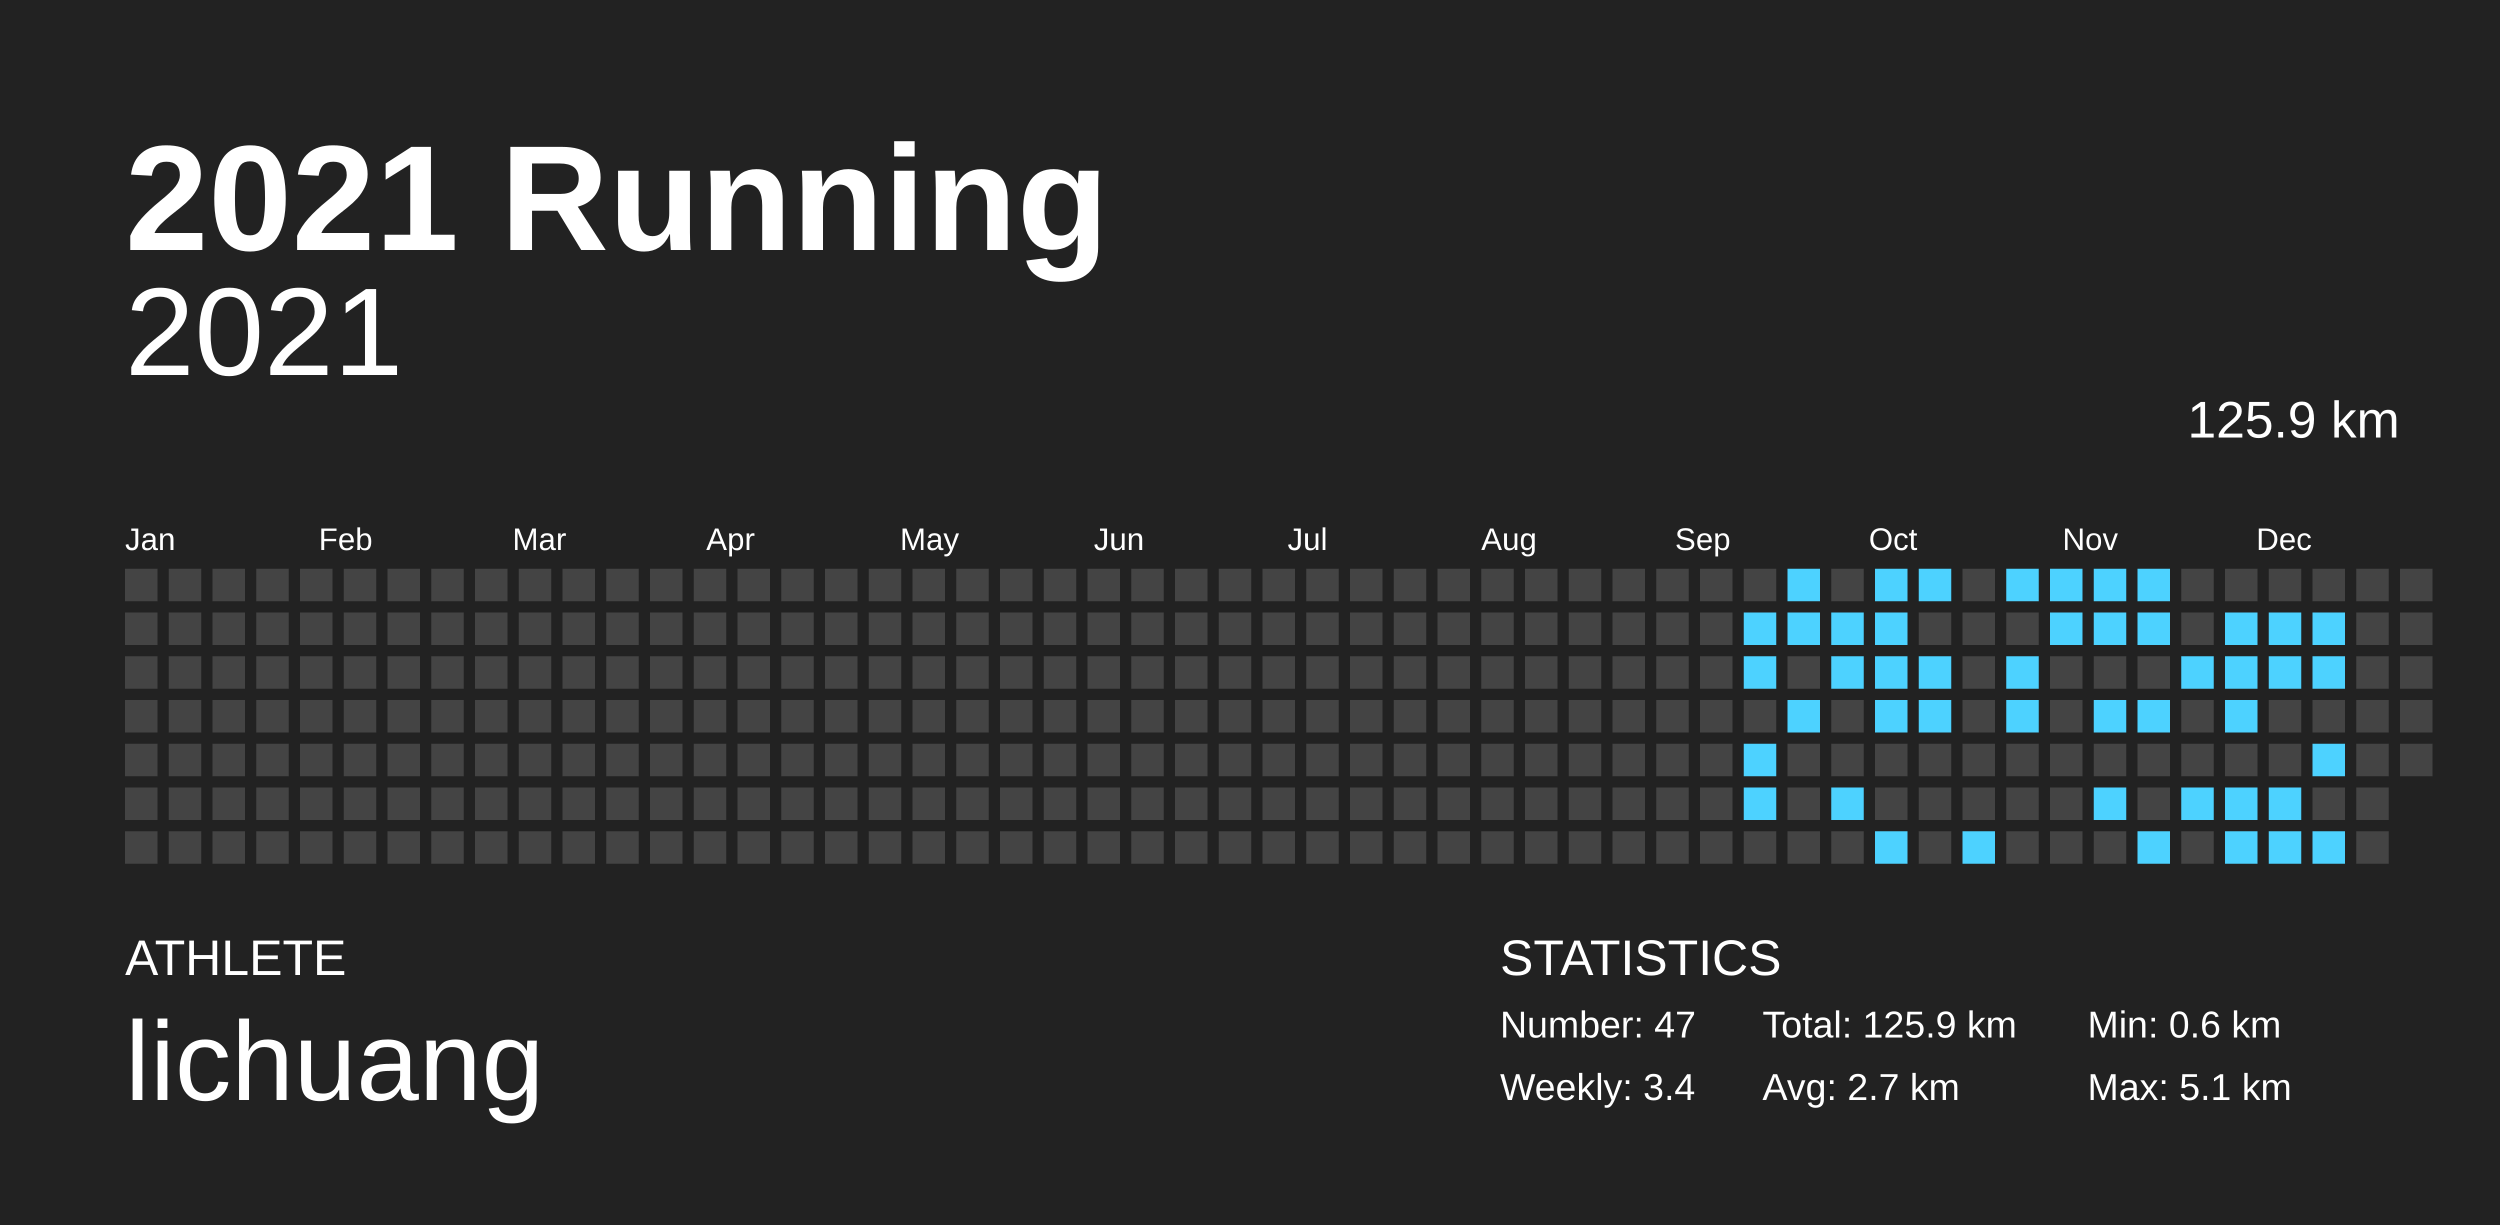
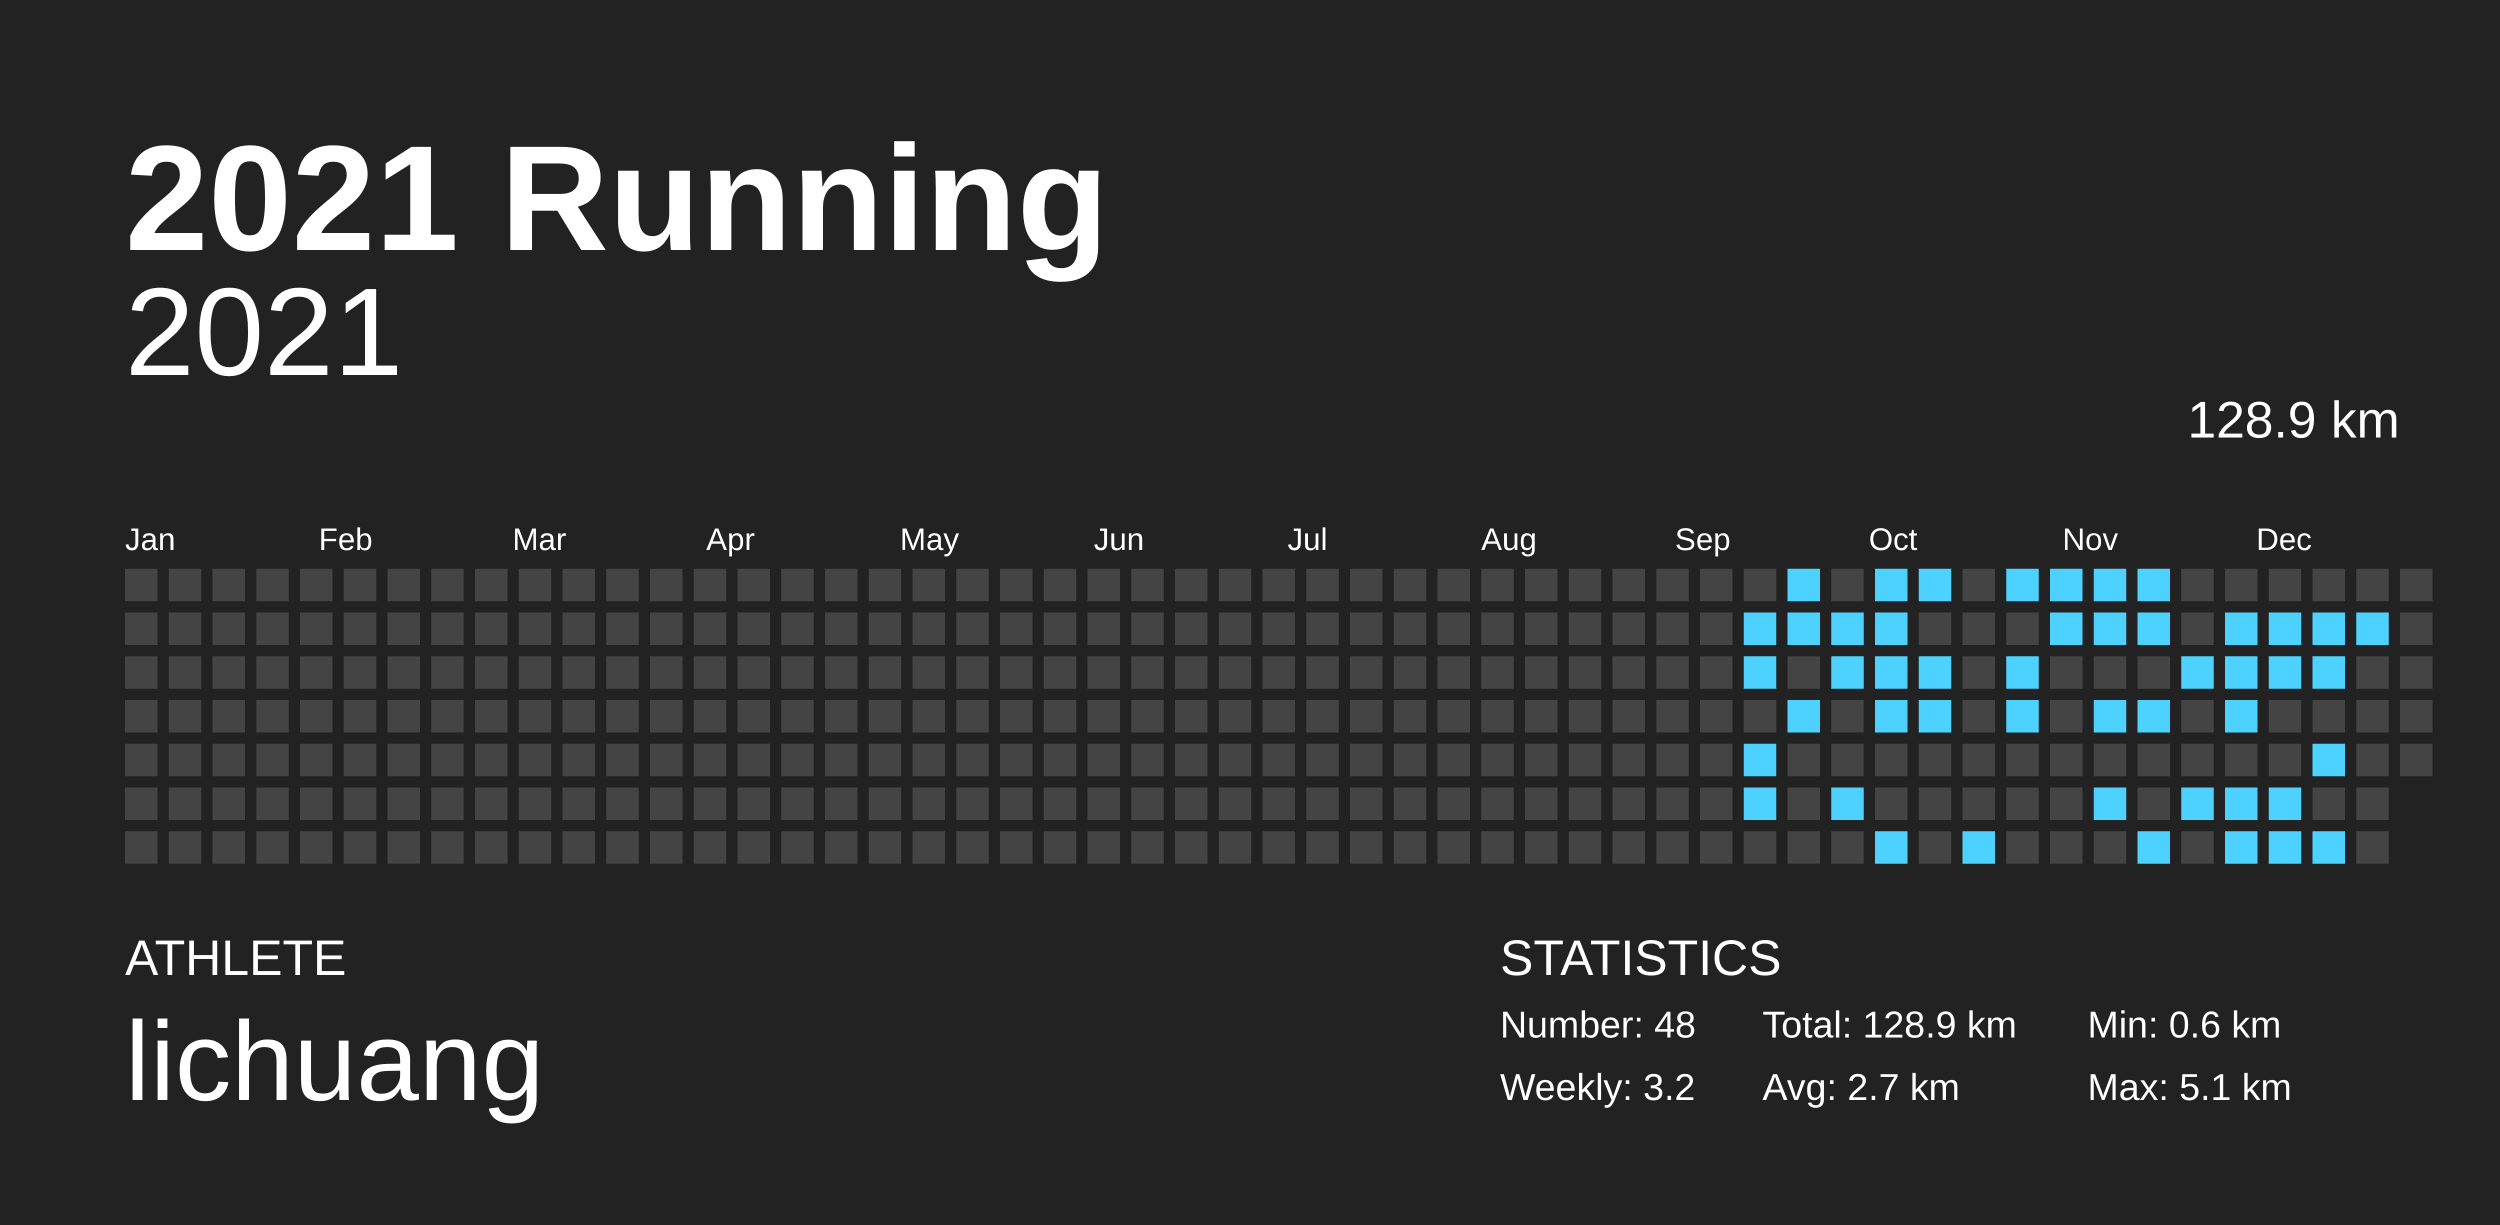
<svg xmlns="http://www.w3.org/2000/svg" baseProfile="full" height="98mm" version="1.1" viewBox="0,0,200,98" width="200mm">
  <defs />
  <rect fill="#222222" height="98" width="200" x="0" y="0" />
  <text fill="#FFFFFF" style="font-size:12px; font-family:Arial; font-weight:bold;" x="10" y="20">2021 Running</text>
  <text fill="#FFFFFF" style="font-size:4px; font-family:Arial" x="10" y="78">ATHLETE</text>
  <text fill="#FFFFFF" style="font-size:9px; font-family:Arial" x="10" y="88">lichuang</text>
  <text fill="#FFFFFF" style="font-size:4px; font-family:Arial" x="120" y="78">STATISTICS</text>
-   <text fill="#FFFFFF" style="font-size:3px; font-family:Arial" x="120" y="83">Number: 47</text>
-   <text fill="#FFFFFF" style="font-size:3px; font-family:Arial" x="120" y="88">Weekly: 3.4</text>
-   <text fill="#FFFFFF" style="font-size:3px; font-family:Arial" x="141" y="83">Total: 125.9 km</text>
+   <text fill="#FFFFFF" style="font-size:3px; font-family:Arial" x="120" y="83">Number: 48</text>
+   <text fill="#FFFFFF" style="font-size:3px; font-family:Arial" x="120" y="88">Weekly: 3.2</text>
+   <text fill="#FFFFFF" style="font-size:3px; font-family:Arial" x="141" y="83">Total: 128.9 km</text>
  <text fill="#FFFFFF" style="font-size:3px; font-family:Arial" x="141" y="88">Avg: 2.7 km</text>
  <text fill="#FFFFFF" style="font-size:3px; font-family:Arial" x="167" y="83">Min: 0.6 km</text>
  <text fill="#FFFFFF" style="font-size:3px; font-family:Arial" x="167" y="88">Max: 5.1 km</text>
  <text alignment-baseline="hanging" fill="#FFFFFF" style="font-size:10.0px; font-family:Arial;" x="10" y="30">2021</text>
-   <text alignment-baseline="hanging" fill="#FFFFFF" style="font-size:4.125px; font-family:Arial;" x="175" y="35">125.9 km</text>
+   <text alignment-baseline="hanging" fill="#FFFFFF" style="font-size:4.125px; font-family:Arial;" x="175" y="35">128.9 km</text>
  <text fill="#FFFFFF" style="font-size:2.5px; font-family:Arial" x="10.0" y="44">Jan</text>
  <text fill="#FFFFFF" style="font-size:2.5px; font-family:Arial" x="25.5" y="44">Feb</text>
  <text fill="#FFFFFF" style="font-size:2.5px; font-family:Arial" x="41.0" y="44">Mar</text>
  <text fill="#FFFFFF" style="font-size:2.5px; font-family:Arial" x="56.5" y="44">Apr</text>
  <text fill="#FFFFFF" style="font-size:2.5px; font-family:Arial" x="72.0" y="44">May</text>
  <text fill="#FFFFFF" style="font-size:2.5px; font-family:Arial" x="87.5" y="44">Jun</text>
  <text fill="#FFFFFF" style="font-size:2.5px; font-family:Arial" x="103.0" y="44">Jul</text>
  <text fill="#FFFFFF" style="font-size:2.5px; font-family:Arial" x="118.5" y="44">Aug</text>
  <text fill="#FFFFFF" style="font-size:2.5px; font-family:Arial" x="134.0" y="44">Sep</text>
  <text fill="#FFFFFF" style="font-size:2.5px; font-family:Arial" x="149.5" y="44">Oct</text>
  <text fill="#FFFFFF" style="font-size:2.5px; font-family:Arial" x="165.0" y="44">Nov</text>
  <text fill="#FFFFFF" style="font-size:2.5px; font-family:Arial" x="180.5" y="44">Dec</text>
  <rect fill="#444444" height="2.6" width="2.6" x="10.0" y="45.5" />
  <rect fill="#444444" height="2.6" width="2.6" x="10.0" y="49.0" />
  <rect fill="#444444" height="2.6" width="2.6" x="10.0" y="52.5" />
  <rect fill="#444444" height="2.6" width="2.6" x="10.0" y="56.0" />
  <rect fill="#444444" height="2.6" width="2.6" x="10.0" y="59.5" />
  <rect fill="#444444" height="2.6" width="2.6" x="10.0" y="63.0" />
  <rect fill="#444444" height="2.6" width="2.6" x="10.0" y="66.5" />
  <rect fill="#444444" height="2.6" width="2.6" x="13.5" y="45.5" />
  <rect fill="#444444" height="2.6" width="2.6" x="13.5" y="49.0" />
  <rect fill="#444444" height="2.6" width="2.6" x="13.5" y="52.5" />
  <rect fill="#444444" height="2.6" width="2.6" x="13.5" y="56.0" />
  <rect fill="#444444" height="2.6" width="2.6" x="13.5" y="59.5" />
  <rect fill="#444444" height="2.6" width="2.6" x="13.5" y="63.0" />
  <rect fill="#444444" height="2.6" width="2.6" x="13.5" y="66.5" />
  <rect fill="#444444" height="2.6" width="2.6" x="17.0" y="45.5" />
  <rect fill="#444444" height="2.6" width="2.6" x="17.0" y="49.0" />
  <rect fill="#444444" height="2.6" width="2.6" x="17.0" y="52.5" />
  <rect fill="#444444" height="2.6" width="2.6" x="17.0" y="56.0" />
  <rect fill="#444444" height="2.6" width="2.6" x="17.0" y="59.5" />
  <rect fill="#444444" height="2.6" width="2.6" x="17.0" y="63.0" />
  <rect fill="#444444" height="2.6" width="2.6" x="17.0" y="66.5" />
  <rect fill="#444444" height="2.6" width="2.6" x="20.5" y="45.5" />
  <rect fill="#444444" height="2.6" width="2.6" x="20.5" y="49.0" />
  <rect fill="#444444" height="2.6" width="2.6" x="20.5" y="52.5" />
  <rect fill="#444444" height="2.6" width="2.6" x="20.5" y="56.0" />
  <rect fill="#444444" height="2.6" width="2.6" x="20.5" y="59.5" />
  <rect fill="#444444" height="2.6" width="2.6" x="20.5" y="63.0" />
  <rect fill="#444444" height="2.6" width="2.6" x="20.5" y="66.5" />
  <rect fill="#444444" height="2.6" width="2.6" x="24.0" y="45.5" />
  <rect fill="#444444" height="2.6" width="2.6" x="24.0" y="49.0" />
  <rect fill="#444444" height="2.6" width="2.6" x="24.0" y="52.5" />
  <rect fill="#444444" height="2.6" width="2.6" x="24.0" y="56.0" />
  <rect fill="#444444" height="2.6" width="2.6" x="24.0" y="59.5" />
  <rect fill="#444444" height="2.6" width="2.6" x="24.0" y="63.0" />
  <rect fill="#444444" height="2.6" width="2.6" x="24.0" y="66.5" />
  <rect fill="#444444" height="2.6" width="2.6" x="27.5" y="45.5" />
  <rect fill="#444444" height="2.6" width="2.6" x="27.5" y="49.0" />
  <rect fill="#444444" height="2.6" width="2.6" x="27.5" y="52.5" />
  <rect fill="#444444" height="2.6" width="2.6" x="27.5" y="56.0" />
  <rect fill="#444444" height="2.6" width="2.6" x="27.5" y="59.5" />
  <rect fill="#444444" height="2.6" width="2.6" x="27.5" y="63.0" />
  <rect fill="#444444" height="2.6" width="2.6" x="27.5" y="66.5" />
  <rect fill="#444444" height="2.6" width="2.6" x="31.0" y="45.5" />
  <rect fill="#444444" height="2.6" width="2.6" x="31.0" y="49.0" />
  <rect fill="#444444" height="2.6" width="2.6" x="31.0" y="52.5" />
  <rect fill="#444444" height="2.6" width="2.6" x="31.0" y="56.0" />
  <rect fill="#444444" height="2.6" width="2.6" x="31.0" y="59.5" />
  <rect fill="#444444" height="2.6" width="2.6" x="31.0" y="63.0" />
  <rect fill="#444444" height="2.6" width="2.6" x="31.0" y="66.5" />
  <rect fill="#444444" height="2.6" width="2.6" x="34.5" y="45.5" />
  <rect fill="#444444" height="2.6" width="2.6" x="34.5" y="49.0" />
  <rect fill="#444444" height="2.6" width="2.6" x="34.5" y="52.5" />
  <rect fill="#444444" height="2.6" width="2.6" x="34.5" y="56.0" />
  <rect fill="#444444" height="2.6" width="2.6" x="34.5" y="59.5" />
  <rect fill="#444444" height="2.6" width="2.6" x="34.5" y="63.0" />
  <rect fill="#444444" height="2.6" width="2.6" x="34.5" y="66.5" />
  <rect fill="#444444" height="2.6" width="2.6" x="38.0" y="45.5" />
  <rect fill="#444444" height="2.6" width="2.6" x="38.0" y="49.0" />
  <rect fill="#444444" height="2.6" width="2.6" x="38.0" y="52.5" />
  <rect fill="#444444" height="2.6" width="2.6" x="38.0" y="56.0" />
  <rect fill="#444444" height="2.6" width="2.6" x="38.0" y="59.5" />
  <rect fill="#444444" height="2.6" width="2.6" x="38.0" y="63.0" />
  <rect fill="#444444" height="2.6" width="2.6" x="38.0" y="66.5" />
  <rect fill="#444444" height="2.6" width="2.6" x="41.5" y="45.5" />
  <rect fill="#444444" height="2.6" width="2.6" x="41.5" y="49.0" />
  <rect fill="#444444" height="2.6" width="2.6" x="41.5" y="52.5" />
  <rect fill="#444444" height="2.6" width="2.6" x="41.5" y="56.0" />
  <rect fill="#444444" height="2.6" width="2.6" x="41.5" y="59.5" />
  <rect fill="#444444" height="2.6" width="2.6" x="41.5" y="63.0" />
  <rect fill="#444444" height="2.6" width="2.6" x="41.5" y="66.5" />
  <rect fill="#444444" height="2.6" width="2.6" x="45.0" y="45.5" />
  <rect fill="#444444" height="2.6" width="2.6" x="45.0" y="49.0" />
  <rect fill="#444444" height="2.6" width="2.6" x="45.0" y="52.5" />
  <rect fill="#444444" height="2.6" width="2.6" x="45.0" y="56.0" />
  <rect fill="#444444" height="2.6" width="2.6" x="45.0" y="59.5" />
  <rect fill="#444444" height="2.6" width="2.6" x="45.0" y="63.0" />
  <rect fill="#444444" height="2.6" width="2.6" x="45.0" y="66.5" />
  <rect fill="#444444" height="2.6" width="2.6" x="48.5" y="45.5" />
  <rect fill="#444444" height="2.6" width="2.6" x="48.5" y="49.0" />
  <rect fill="#444444" height="2.6" width="2.6" x="48.5" y="52.5" />
  <rect fill="#444444" height="2.6" width="2.6" x="48.5" y="56.0" />
  <rect fill="#444444" height="2.6" width="2.6" x="48.5" y="59.5" />
  <rect fill="#444444" height="2.6" width="2.6" x="48.5" y="63.0" />
  <rect fill="#444444" height="2.6" width="2.6" x="48.5" y="66.5" />
  <rect fill="#444444" height="2.6" width="2.6" x="52.0" y="45.5" />
  <rect fill="#444444" height="2.6" width="2.6" x="52.0" y="49.0" />
  <rect fill="#444444" height="2.6" width="2.6" x="52.0" y="52.5" />
  <rect fill="#444444" height="2.6" width="2.6" x="52.0" y="56.0" />
  <rect fill="#444444" height="2.6" width="2.6" x="52.0" y="59.5" />
  <rect fill="#444444" height="2.6" width="2.6" x="52.0" y="63.0" />
  <rect fill="#444444" height="2.6" width="2.6" x="52.0" y="66.5" />
  <rect fill="#444444" height="2.6" width="2.6" x="55.5" y="45.5" />
  <rect fill="#444444" height="2.6" width="2.6" x="55.5" y="49.0" />
  <rect fill="#444444" height="2.6" width="2.6" x="55.5" y="52.5" />
  <rect fill="#444444" height="2.6" width="2.6" x="55.5" y="56.0" />
  <rect fill="#444444" height="2.6" width="2.6" x="55.5" y="59.5" />
  <rect fill="#444444" height="2.6" width="2.6" x="55.5" y="63.0" />
  <rect fill="#444444" height="2.6" width="2.6" x="55.5" y="66.5" />
  <rect fill="#444444" height="2.6" width="2.6" x="59.0" y="45.5" />
  <rect fill="#444444" height="2.6" width="2.6" x="59.0" y="49.0" />
  <rect fill="#444444" height="2.6" width="2.6" x="59.0" y="52.5" />
  <rect fill="#444444" height="2.6" width="2.6" x="59.0" y="56.0" />
  <rect fill="#444444" height="2.6" width="2.6" x="59.0" y="59.5" />
  <rect fill="#444444" height="2.6" width="2.6" x="59.0" y="63.0" />
  <rect fill="#444444" height="2.6" width="2.6" x="59.0" y="66.5" />
  <rect fill="#444444" height="2.6" width="2.6" x="62.5" y="45.5" />
  <rect fill="#444444" height="2.6" width="2.6" x="62.5" y="49.0" />
  <rect fill="#444444" height="2.6" width="2.6" x="62.5" y="52.5" />
  <rect fill="#444444" height="2.6" width="2.6" x="62.5" y="56.0" />
  <rect fill="#444444" height="2.6" width="2.6" x="62.5" y="59.5" />
  <rect fill="#444444" height="2.6" width="2.6" x="62.5" y="63.0" />
  <rect fill="#444444" height="2.6" width="2.6" x="62.5" y="66.5" />
  <rect fill="#444444" height="2.6" width="2.6" x="66.0" y="45.5" />
  <rect fill="#444444" height="2.6" width="2.6" x="66.0" y="49.0" />
  <rect fill="#444444" height="2.6" width="2.6" x="66.0" y="52.5" />
  <rect fill="#444444" height="2.6" width="2.6" x="66.0" y="56.0" />
  <rect fill="#444444" height="2.6" width="2.6" x="66.0" y="59.5" />
  <rect fill="#444444" height="2.6" width="2.6" x="66.0" y="63.0" />
  <rect fill="#444444" height="2.6" width="2.6" x="66.0" y="66.5" />
  <rect fill="#444444" height="2.6" width="2.6" x="69.5" y="45.5" />
  <rect fill="#444444" height="2.6" width="2.6" x="69.5" y="49.0" />
  <rect fill="#444444" height="2.6" width="2.6" x="69.5" y="52.5" />
  <rect fill="#444444" height="2.6" width="2.6" x="69.5" y="56.0" />
  <rect fill="#444444" height="2.6" width="2.6" x="69.5" y="59.5" />
  <rect fill="#444444" height="2.6" width="2.6" x="69.5" y="63.0" />
  <rect fill="#444444" height="2.6" width="2.6" x="69.5" y="66.5" />
  <rect fill="#444444" height="2.6" width="2.6" x="73.0" y="45.5" />
  <rect fill="#444444" height="2.6" width="2.6" x="73.0" y="49.0" />
  <rect fill="#444444" height="2.6" width="2.6" x="73.0" y="52.5" />
  <rect fill="#444444" height="2.6" width="2.6" x="73.0" y="56.0" />
  <rect fill="#444444" height="2.6" width="2.6" x="73.0" y="59.5" />
  <rect fill="#444444" height="2.6" width="2.6" x="73.0" y="63.0" />
  <rect fill="#444444" height="2.6" width="2.6" x="73.0" y="66.5" />
  <rect fill="#444444" height="2.6" width="2.6" x="76.5" y="45.5" />
  <rect fill="#444444" height="2.6" width="2.6" x="76.5" y="49.0" />
  <rect fill="#444444" height="2.6" width="2.6" x="76.5" y="52.5" />
  <rect fill="#444444" height="2.6" width="2.6" x="76.5" y="56.0" />
  <rect fill="#444444" height="2.6" width="2.6" x="76.5" y="59.5" />
  <rect fill="#444444" height="2.6" width="2.6" x="76.5" y="63.0" />
  <rect fill="#444444" height="2.6" width="2.6" x="76.5" y="66.5" />
  <rect fill="#444444" height="2.6" width="2.6" x="80.0" y="45.5" />
  <rect fill="#444444" height="2.6" width="2.6" x="80.0" y="49.0" />
  <rect fill="#444444" height="2.6" width="2.6" x="80.0" y="52.5" />
  <rect fill="#444444" height="2.6" width="2.6" x="80.0" y="56.0" />
  <rect fill="#444444" height="2.6" width="2.6" x="80.0" y="59.5" />
  <rect fill="#444444" height="2.6" width="2.6" x="80.0" y="63.0" />
  <rect fill="#444444" height="2.6" width="2.6" x="80.0" y="66.5" />
  <rect fill="#444444" height="2.6" width="2.6" x="83.5" y="45.5" />
  <rect fill="#444444" height="2.6" width="2.6" x="83.5" y="49.0" />
  <rect fill="#444444" height="2.6" width="2.6" x="83.5" y="52.5" />
  <rect fill="#444444" height="2.6" width="2.6" x="83.5" y="56.0" />
  <rect fill="#444444" height="2.6" width="2.6" x="83.5" y="59.5" />
  <rect fill="#444444" height="2.6" width="2.6" x="83.5" y="63.0" />
  <rect fill="#444444" height="2.6" width="2.6" x="83.5" y="66.5" />
  <rect fill="#444444" height="2.6" width="2.6" x="87.0" y="45.5" />
  <rect fill="#444444" height="2.6" width="2.6" x="87.0" y="49.0" />
  <rect fill="#444444" height="2.6" width="2.6" x="87.0" y="52.5" />
  <rect fill="#444444" height="2.6" width="2.6" x="87.0" y="56.0" />
  <rect fill="#444444" height="2.6" width="2.6" x="87.0" y="59.5" />
  <rect fill="#444444" height="2.6" width="2.6" x="87.0" y="63.0" />
  <rect fill="#444444" height="2.6" width="2.6" x="87.0" y="66.5" />
  <rect fill="#444444" height="2.6" width="2.6" x="90.5" y="45.5" />
  <rect fill="#444444" height="2.6" width="2.6" x="90.5" y="49.0" />
  <rect fill="#444444" height="2.6" width="2.6" x="90.5" y="52.5" />
  <rect fill="#444444" height="2.6" width="2.6" x="90.5" y="56.0" />
  <rect fill="#444444" height="2.6" width="2.6" x="90.5" y="59.5" />
  <rect fill="#444444" height="2.6" width="2.6" x="90.5" y="63.0" />
  <rect fill="#444444" height="2.6" width="2.6" x="90.5" y="66.5" />
  <rect fill="#444444" height="2.6" width="2.6" x="94.0" y="45.5" />
  <rect fill="#444444" height="2.6" width="2.6" x="94.0" y="49.0" />
  <rect fill="#444444" height="2.6" width="2.6" x="94.0" y="52.5" />
  <rect fill="#444444" height="2.6" width="2.6" x="94.0" y="56.0" />
  <rect fill="#444444" height="2.6" width="2.6" x="94.0" y="59.5" />
  <rect fill="#444444" height="2.6" width="2.6" x="94.0" y="63.0" />
  <rect fill="#444444" height="2.6" width="2.6" x="94.0" y="66.5" />
  <rect fill="#444444" height="2.6" width="2.6" x="97.5" y="45.5" />
  <rect fill="#444444" height="2.6" width="2.6" x="97.5" y="49.0" />
  <rect fill="#444444" height="2.6" width="2.6" x="97.5" y="52.5" />
  <rect fill="#444444" height="2.6" width="2.6" x="97.5" y="56.0" />
  <rect fill="#444444" height="2.6" width="2.6" x="97.5" y="59.5" />
  <rect fill="#444444" height="2.6" width="2.6" x="97.5" y="63.0" />
  <rect fill="#444444" height="2.6" width="2.6" x="97.5" y="66.5" />
  <rect fill="#444444" height="2.6" width="2.6" x="101.0" y="45.5" />
  <rect fill="#444444" height="2.6" width="2.6" x="101.0" y="49.0" />
  <rect fill="#444444" height="2.6" width="2.6" x="101.0" y="52.5" />
  <rect fill="#444444" height="2.6" width="2.6" x="101.0" y="56.0" />
  <rect fill="#444444" height="2.6" width="2.6" x="101.0" y="59.5" />
  <rect fill="#444444" height="2.6" width="2.6" x="101.0" y="63.0" />
  <rect fill="#444444" height="2.6" width="2.6" x="101.0" y="66.5" />
  <rect fill="#444444" height="2.6" width="2.6" x="104.5" y="45.5" />
  <rect fill="#444444" height="2.6" width="2.6" x="104.5" y="49.0" />
  <rect fill="#444444" height="2.6" width="2.6" x="104.5" y="52.5" />
  <rect fill="#444444" height="2.6" width="2.6" x="104.5" y="56.0" />
  <rect fill="#444444" height="2.6" width="2.6" x="104.5" y="59.5" />
  <rect fill="#444444" height="2.6" width="2.6" x="104.5" y="63.0" />
  <rect fill="#444444" height="2.6" width="2.6" x="104.5" y="66.5" />
  <rect fill="#444444" height="2.6" width="2.6" x="108.0" y="45.5" />
  <rect fill="#444444" height="2.6" width="2.6" x="108.0" y="49.0" />
  <rect fill="#444444" height="2.6" width="2.6" x="108.0" y="52.5" />
  <rect fill="#444444" height="2.6" width="2.6" x="108.0" y="56.0" />
  <rect fill="#444444" height="2.6" width="2.6" x="108.0" y="59.5" />
  <rect fill="#444444" height="2.6" width="2.6" x="108.0" y="63.0" />
  <rect fill="#444444" height="2.6" width="2.6" x="108.0" y="66.5" />
  <rect fill="#444444" height="2.6" width="2.6" x="111.5" y="45.5" />
  <rect fill="#444444" height="2.6" width="2.6" x="111.5" y="49.0" />
  <rect fill="#444444" height="2.6" width="2.6" x="111.5" y="52.5" />
  <rect fill="#444444" height="2.6" width="2.6" x="111.5" y="56.0" />
  <rect fill="#444444" height="2.6" width="2.6" x="111.5" y="59.5" />
  <rect fill="#444444" height="2.6" width="2.6" x="111.5" y="63.0" />
  <rect fill="#444444" height="2.6" width="2.6" x="111.5" y="66.5" />
  <rect fill="#444444" height="2.6" width="2.6" x="115.0" y="45.5" />
  <rect fill="#444444" height="2.6" width="2.6" x="115.0" y="49.0" />
  <rect fill="#444444" height="2.6" width="2.6" x="115.0" y="52.5" />
  <rect fill="#444444" height="2.6" width="2.6" x="115.0" y="56.0" />
  <rect fill="#444444" height="2.6" width="2.6" x="115.0" y="59.5" />
  <rect fill="#444444" height="2.6" width="2.6" x="115.0" y="63.0" />
  <rect fill="#444444" height="2.6" width="2.6" x="115.0" y="66.5" />
  <rect fill="#444444" height="2.6" width="2.6" x="118.5" y="45.5" />
  <rect fill="#444444" height="2.6" width="2.6" x="118.5" y="49.0" />
  <rect fill="#444444" height="2.6" width="2.6" x="118.5" y="52.5" />
  <rect fill="#444444" height="2.6" width="2.6" x="118.5" y="56.0" />
  <rect fill="#444444" height="2.6" width="2.6" x="118.5" y="59.5" />
  <rect fill="#444444" height="2.6" width="2.6" x="118.5" y="63.0" />
  <rect fill="#444444" height="2.6" width="2.6" x="118.5" y="66.5" />
  <rect fill="#444444" height="2.6" width="2.6" x="122.0" y="45.5" />
  <rect fill="#444444" height="2.6" width="2.6" x="122.0" y="49.0" />
  <rect fill="#444444" height="2.6" width="2.6" x="122.0" y="52.5" />
  <rect fill="#444444" height="2.6" width="2.6" x="122.0" y="56.0" />
  <rect fill="#444444" height="2.6" width="2.6" x="122.0" y="59.5" />
  <rect fill="#444444" height="2.6" width="2.6" x="122.0" y="63.0" />
  <rect fill="#444444" height="2.6" width="2.6" x="122.0" y="66.5" />
  <rect fill="#444444" height="2.6" width="2.6" x="125.5" y="45.5" />
  <rect fill="#444444" height="2.6" width="2.6" x="125.5" y="49.0" />
  <rect fill="#444444" height="2.6" width="2.6" x="125.5" y="52.5" />
  <rect fill="#444444" height="2.6" width="2.6" x="125.5" y="56.0" />
  <rect fill="#444444" height="2.6" width="2.6" x="125.5" y="59.5" />
  <rect fill="#444444" height="2.6" width="2.6" x="125.5" y="63.0" />
  <rect fill="#444444" height="2.6" width="2.6" x="125.5" y="66.5" />
  <rect fill="#444444" height="2.6" width="2.6" x="129.0" y="45.5" />
  <rect fill="#444444" height="2.6" width="2.6" x="129.0" y="49.0" />
  <rect fill="#444444" height="2.6" width="2.6" x="129.0" y="52.5" />
  <rect fill="#444444" height="2.6" width="2.6" x="129.0" y="56.0" />
  <rect fill="#444444" height="2.6" width="2.6" x="129.0" y="59.5" />
  <rect fill="#444444" height="2.6" width="2.6" x="129.0" y="63.0" />
  <rect fill="#444444" height="2.6" width="2.6" x="129.0" y="66.5" />
  <rect fill="#444444" height="2.6" width="2.6" x="132.5" y="45.5" />
  <rect fill="#444444" height="2.6" width="2.6" x="132.5" y="49.0" />
  <rect fill="#444444" height="2.6" width="2.6" x="132.5" y="52.5" />
  <rect fill="#444444" height="2.6" width="2.6" x="132.5" y="56.0" />
  <rect fill="#444444" height="2.6" width="2.6" x="132.5" y="59.5" />
  <rect fill="#444444" height="2.6" width="2.6" x="132.5" y="63.0" />
  <rect fill="#444444" height="2.6" width="2.6" x="132.5" y="66.5" />
  <rect fill="#444444" height="2.6" width="2.6" x="136.0" y="45.5" />
  <rect fill="#444444" height="2.6" width="2.6" x="136.0" y="49.0" />
  <rect fill="#444444" height="2.6" width="2.6" x="136.0" y="52.5" />
  <rect fill="#444444" height="2.6" width="2.6" x="136.0" y="56.0" />
  <rect fill="#444444" height="2.6" width="2.6" x="136.0" y="59.5" />
  <rect fill="#444444" height="2.6" width="2.6" x="136.0" y="63.0" />
  <rect fill="#444444" height="2.6" width="2.6" x="136.0" y="66.5" />
  <rect fill="#444444" height="2.6" width="2.6" x="139.5" y="45.5" />
  <rect fill="#4dd2ff" height="2.6" width="2.6" x="139.5" y="49.0" />
  <rect fill="#4dd2ff" height="2.6" width="2.6" x="139.5" y="52.5" />
  <rect fill="#444444" height="2.6" width="2.6" x="139.5" y="56.0" />
  <rect fill="#4dd2ff" height="2.6" width="2.6" x="139.5" y="59.5" />
  <rect fill="#4dd2ff" height="2.6" width="2.6" x="139.5" y="63.0" />
  <rect fill="#444444" height="2.6" width="2.6" x="139.5" y="66.5" />
  <rect fill="#4dd2ff" height="2.6" width="2.6" x="143.0" y="45.5" />
  <rect fill="#4dd2ff" height="2.6" width="2.6" x="143.0" y="49.0" />
  <rect fill="#444444" height="2.6" width="2.6" x="143.0" y="52.5" />
  <rect fill="#4dd2ff" height="2.6" width="2.6" x="143.0" y="56.0" />
  <rect fill="#444444" height="2.6" width="2.6" x="143.0" y="59.5" />
  <rect fill="#444444" height="2.6" width="2.6" x="143.0" y="63.0" />
  <rect fill="#444444" height="2.6" width="2.6" x="143.0" y="66.5" />
  <rect fill="#444444" height="2.6" width="2.6" x="146.5" y="45.5" />
  <rect fill="#4dd2ff" height="2.6" width="2.6" x="146.5" y="49.0" />
  <rect fill="#4dd2ff" height="2.6" width="2.6" x="146.5" y="52.5" />
  <rect fill="#444444" height="2.6" width="2.6" x="146.5" y="56.0" />
  <rect fill="#444444" height="2.6" width="2.6" x="146.5" y="59.5" />
  <rect fill="#4dd2ff" height="2.6" width="2.6" x="146.5" y="63.0" />
  <rect fill="#444444" height="2.6" width="2.6" x="146.5" y="66.5" />
  <rect fill="#4dd2ff" height="2.6" width="2.6" x="150.0" y="45.5" />
  <rect fill="#4dd2ff" height="2.6" width="2.6" x="150.0" y="49.0" />
  <rect fill="#4dd2ff" height="2.6" width="2.6" x="150.0" y="52.5" />
  <rect fill="#4dd2ff" height="2.6" width="2.6" x="150.0" y="56.0" />
  <rect fill="#444444" height="2.6" width="2.6" x="150.0" y="59.5" />
  <rect fill="#444444" height="2.6" width="2.6" x="150.0" y="63.0" />
  <rect fill="#4dd2ff" height="2.6" width="2.6" x="150.0" y="66.5" />
  <rect fill="#4dd2ff" height="2.6" width="2.6" x="153.5" y="45.5" />
  <rect fill="#444444" height="2.6" width="2.6" x="153.5" y="49.0" />
  <rect fill="#4dd2ff" height="2.6" width="2.6" x="153.5" y="52.5" />
  <rect fill="#4dd2ff" height="2.6" width="2.6" x="153.5" y="56.0" />
  <rect fill="#444444" height="2.6" width="2.6" x="153.5" y="59.5" />
  <rect fill="#444444" height="2.6" width="2.6" x="153.5" y="63.0" />
  <rect fill="#444444" height="2.6" width="2.6" x="153.5" y="66.5" />
  <rect fill="#444444" height="2.6" width="2.6" x="157.0" y="45.5" />
  <rect fill="#444444" height="2.6" width="2.6" x="157.0" y="49.0" />
  <rect fill="#444444" height="2.6" width="2.6" x="157.0" y="52.5" />
  <rect fill="#444444" height="2.6" width="2.6" x="157.0" y="56.0" />
  <rect fill="#444444" height="2.6" width="2.6" x="157.0" y="59.5" />
  <rect fill="#444444" height="2.6" width="2.6" x="157.0" y="63.0" />
  <rect fill="#4dd2ff" height="2.6" width="2.6" x="157.0" y="66.5" />
  <rect fill="#4dd2ff" height="2.6" width="2.6" x="160.5" y="45.5" />
  <rect fill="#444444" height="2.6" width="2.6" x="160.5" y="49.0" />
  <rect fill="#4dd2ff" height="2.6" width="2.6" x="160.5" y="52.5" />
  <rect fill="#4dd2ff" height="2.6" width="2.6" x="160.5" y="56.0" />
  <rect fill="#444444" height="2.6" width="2.6" x="160.5" y="59.5" />
  <rect fill="#444444" height="2.6" width="2.6" x="160.5" y="63.0" />
  <rect fill="#444444" height="2.6" width="2.6" x="160.5" y="66.5" />
  <rect fill="#4dd2ff" height="2.6" width="2.6" x="164.0" y="45.5" />
  <rect fill="#4dd2ff" height="2.6" width="2.6" x="164.0" y="49.0" />
  <rect fill="#444444" height="2.6" width="2.6" x="164.0" y="52.5" />
  <rect fill="#444444" height="2.6" width="2.6" x="164.0" y="56.0" />
  <rect fill="#444444" height="2.6" width="2.6" x="164.0" y="59.5" />
  <rect fill="#444444" height="2.6" width="2.6" x="164.0" y="63.0" />
  <rect fill="#444444" height="2.6" width="2.6" x="164.0" y="66.5" />
  <rect fill="#4dd2ff" height="2.6" width="2.6" x="167.5" y="45.5" />
  <rect fill="#4dd2ff" height="2.6" width="2.6" x="167.5" y="49.0" />
  <rect fill="#444444" height="2.6" width="2.6" x="167.5" y="52.5" />
  <rect fill="#4dd2ff" height="2.6" width="2.6" x="167.5" y="56.0" />
  <rect fill="#444444" height="2.6" width="2.6" x="167.5" y="59.5" />
  <rect fill="#4dd2ff" height="2.6" width="2.6" x="167.5" y="63.0" />
  <rect fill="#444444" height="2.6" width="2.6" x="167.5" y="66.5" />
  <rect fill="#4dd2ff" height="2.6" width="2.6" x="171.0" y="45.5" />
  <rect fill="#4dd2ff" height="2.6" width="2.6" x="171.0" y="49.0" />
  <rect fill="#444444" height="2.6" width="2.6" x="171.0" y="52.5" />
  <rect fill="#4dd2ff" height="2.6" width="2.6" x="171.0" y="56.0" />
  <rect fill="#444444" height="2.6" width="2.6" x="171.0" y="59.5" />
  <rect fill="#444444" height="2.6" width="2.6" x="171.0" y="63.0" />
  <rect fill="#4dd2ff" height="2.6" width="2.6" x="171.0" y="66.5" />
  <rect fill="#444444" height="2.6" width="2.6" x="174.5" y="45.5" />
  <rect fill="#444444" height="2.6" width="2.6" x="174.5" y="49.0" />
  <rect fill="#4dd2ff" height="2.6" width="2.6" x="174.5" y="52.5" />
  <rect fill="#444444" height="2.6" width="2.6" x="174.5" y="56.0" />
  <rect fill="#444444" height="2.6" width="2.6" x="174.5" y="59.5" />
  <rect fill="#4dd2ff" height="2.6" width="2.6" x="174.5" y="63.0" />
  <rect fill="#444444" height="2.6" width="2.6" x="174.5" y="66.5" />
  <rect fill="#444444" height="2.6" width="2.6" x="178.0" y="45.5" />
  <rect fill="#4dd2ff" height="2.6" width="2.6" x="178.0" y="49.0" />
  <rect fill="#4dd2ff" height="2.6" width="2.6" x="178.0" y="52.5" />
  <rect fill="#4dd2ff" height="2.6" width="2.6" x="178.0" y="56.0" />
  <rect fill="#444444" height="2.6" width="2.6" x="178.0" y="59.5" />
  <rect fill="#4dd2ff" height="2.6" width="2.6" x="178.0" y="63.0" />
  <rect fill="#4dd2ff" height="2.6" width="2.6" x="178.0" y="66.5" />
  <rect fill="#444444" height="2.6" width="2.6" x="181.5" y="45.5" />
  <rect fill="#4dd2ff" height="2.6" width="2.6" x="181.5" y="49.0" />
  <rect fill="#4dd2ff" height="2.6" width="2.6" x="181.5" y="52.5" />
  <rect fill="#444444" height="2.6" width="2.6" x="181.5" y="56.0" />
  <rect fill="#444444" height="2.6" width="2.6" x="181.5" y="59.5" />
  <rect fill="#4dd2ff" height="2.6" width="2.6" x="181.5" y="63.0" />
  <rect fill="#4dd2ff" height="2.6" width="2.6" x="181.5" y="66.5" />
  <rect fill="#444444" height="2.6" width="2.6" x="185.0" y="45.5" />
  <rect fill="#4dd2ff" height="2.6" width="2.6" x="185.0" y="49.0" />
  <rect fill="#4dd2ff" height="2.6" width="2.6" x="185.0" y="52.5" />
  <rect fill="#444444" height="2.6" width="2.6" x="185.0" y="56.0" />
  <rect fill="#4dd2ff" height="2.6" width="2.6" x="185.0" y="59.5" />
  <rect fill="#444444" height="2.6" width="2.6" x="185.0" y="63.0" />
  <rect fill="#4dd2ff" height="2.6" width="2.6" x="185.0" y="66.5" />
  <rect fill="#444444" height="2.6" width="2.6" x="188.5" y="45.5" />
-   <rect fill="#444444" height="2.6" width="2.6" x="188.5" y="49.0" />
+   <rect fill="#4dd2ff" height="2.6" width="2.6" x="188.5" y="49.0" />
  <rect fill="#444444" height="2.6" width="2.6" x="188.5" y="52.5" />
  <rect fill="#444444" height="2.6" width="2.6" x="188.5" y="56.0" />
  <rect fill="#444444" height="2.6" width="2.6" x="188.5" y="59.5" />
  <rect fill="#444444" height="2.6" width="2.6" x="188.5" y="63.0" />
  <rect fill="#444444" height="2.6" width="2.6" x="188.5" y="66.5" />
  <rect fill="#444444" height="2.6" width="2.6" x="192.0" y="45.5" />
  <rect fill="#444444" height="2.6" width="2.6" x="192.0" y="49.0" />
  <rect fill="#444444" height="2.6" width="2.6" x="192.0" y="52.5" />
  <rect fill="#444444" height="2.6" width="2.6" x="192.0" y="56.0" />
  <rect fill="#444444" height="2.6" width="2.6" x="192.0" y="59.5" />
</svg>
